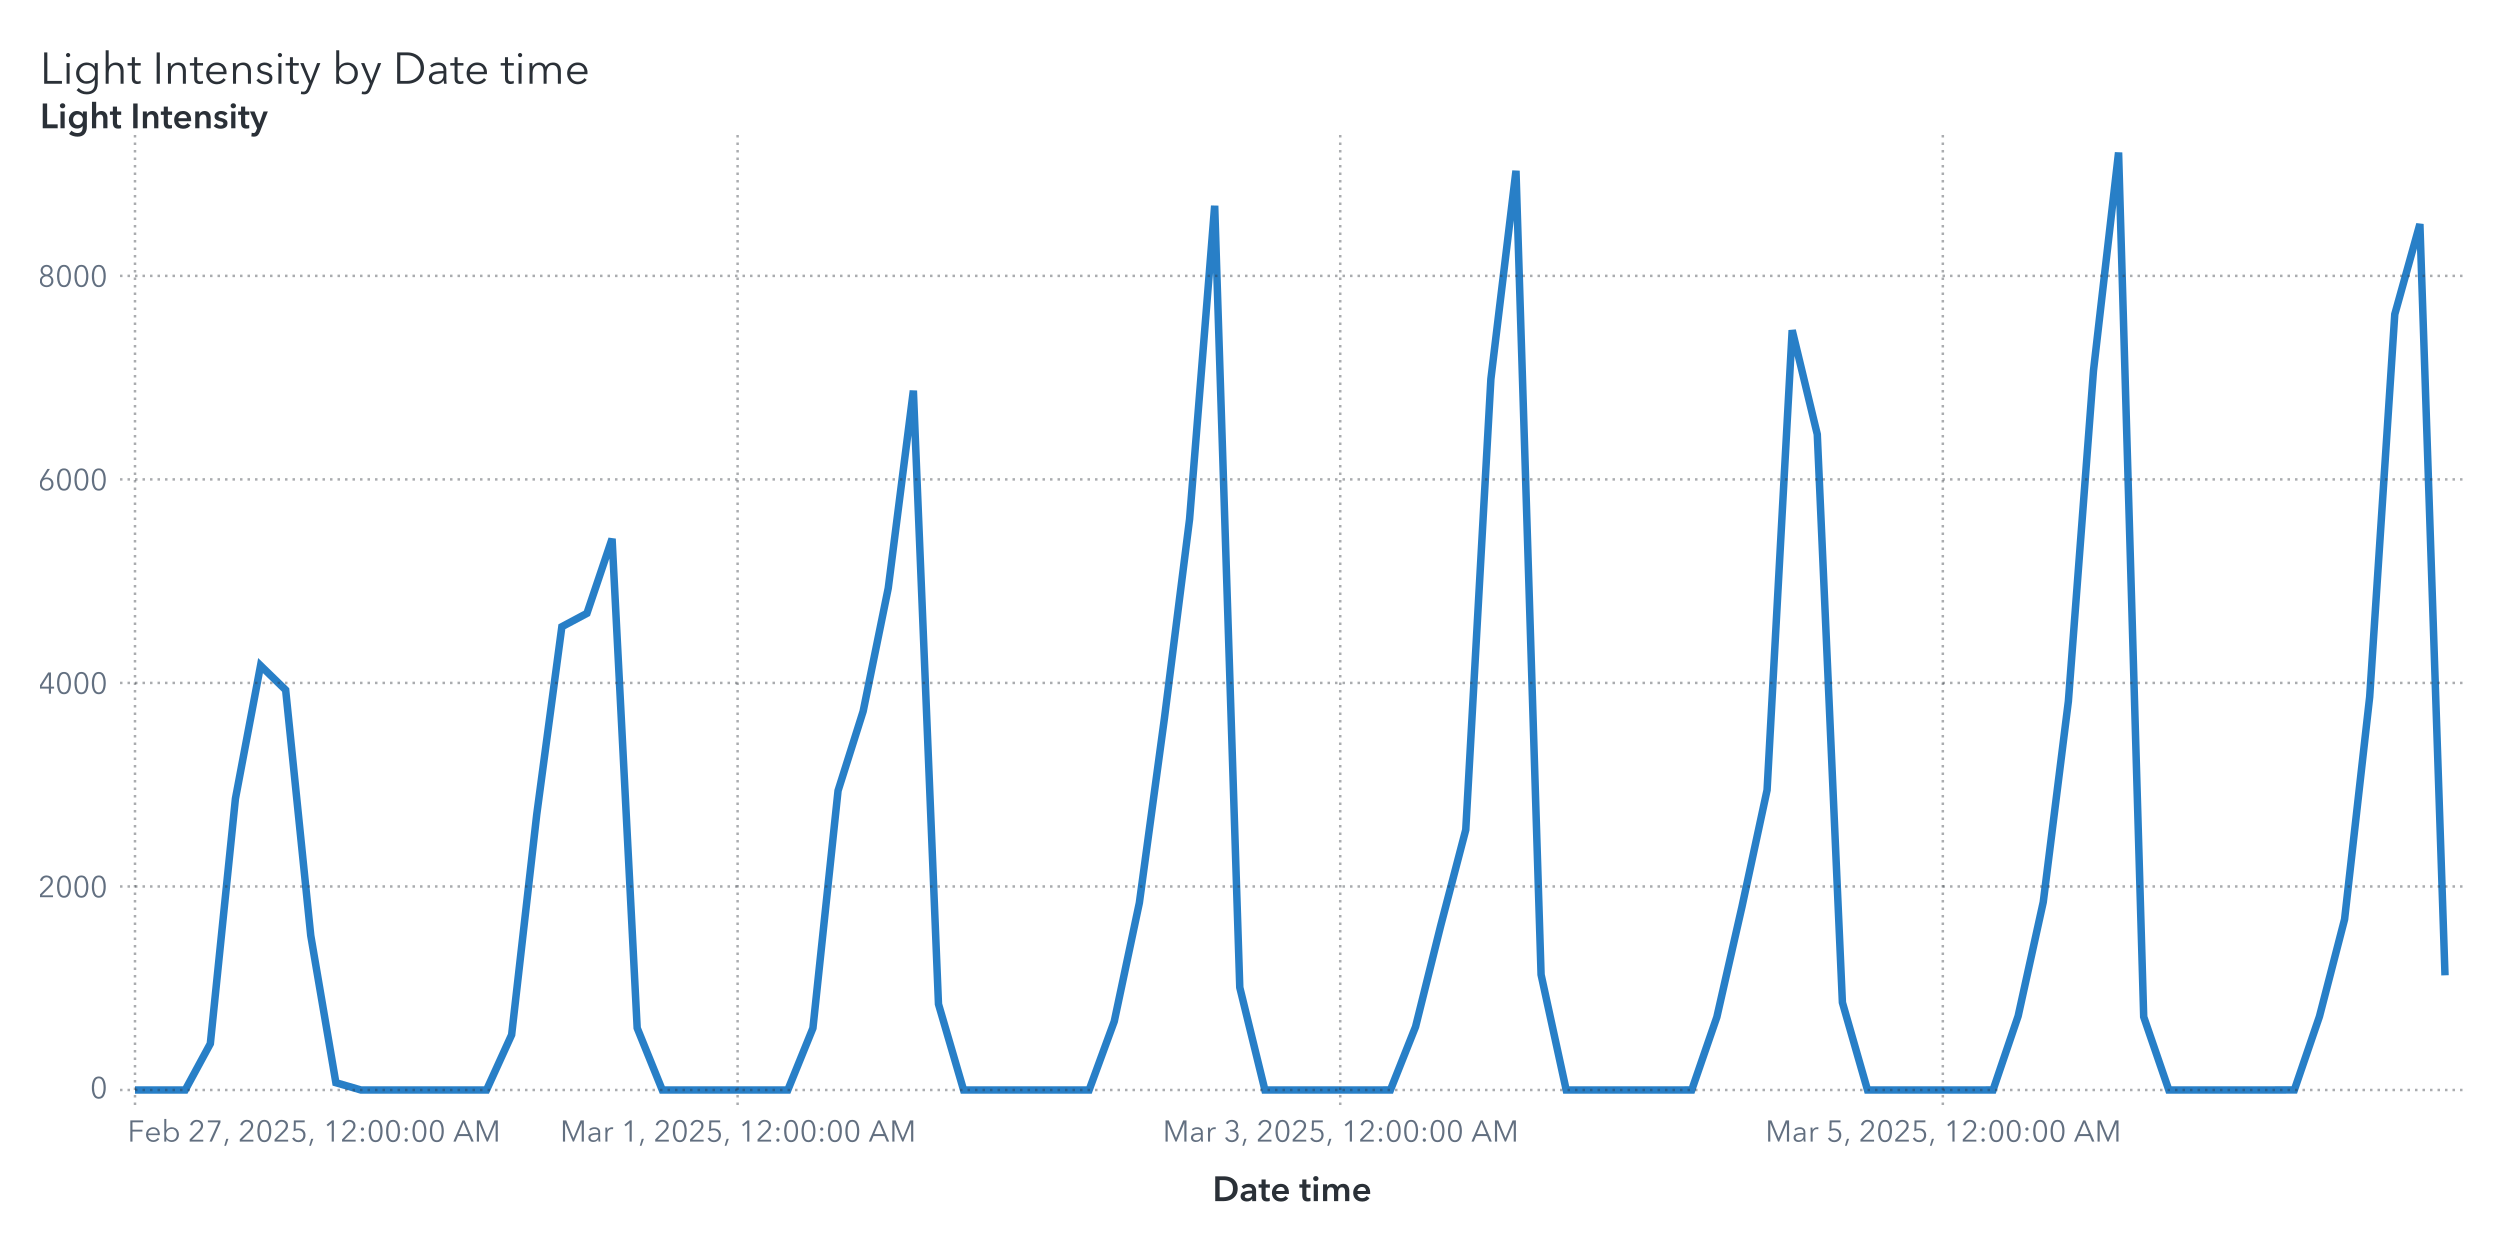
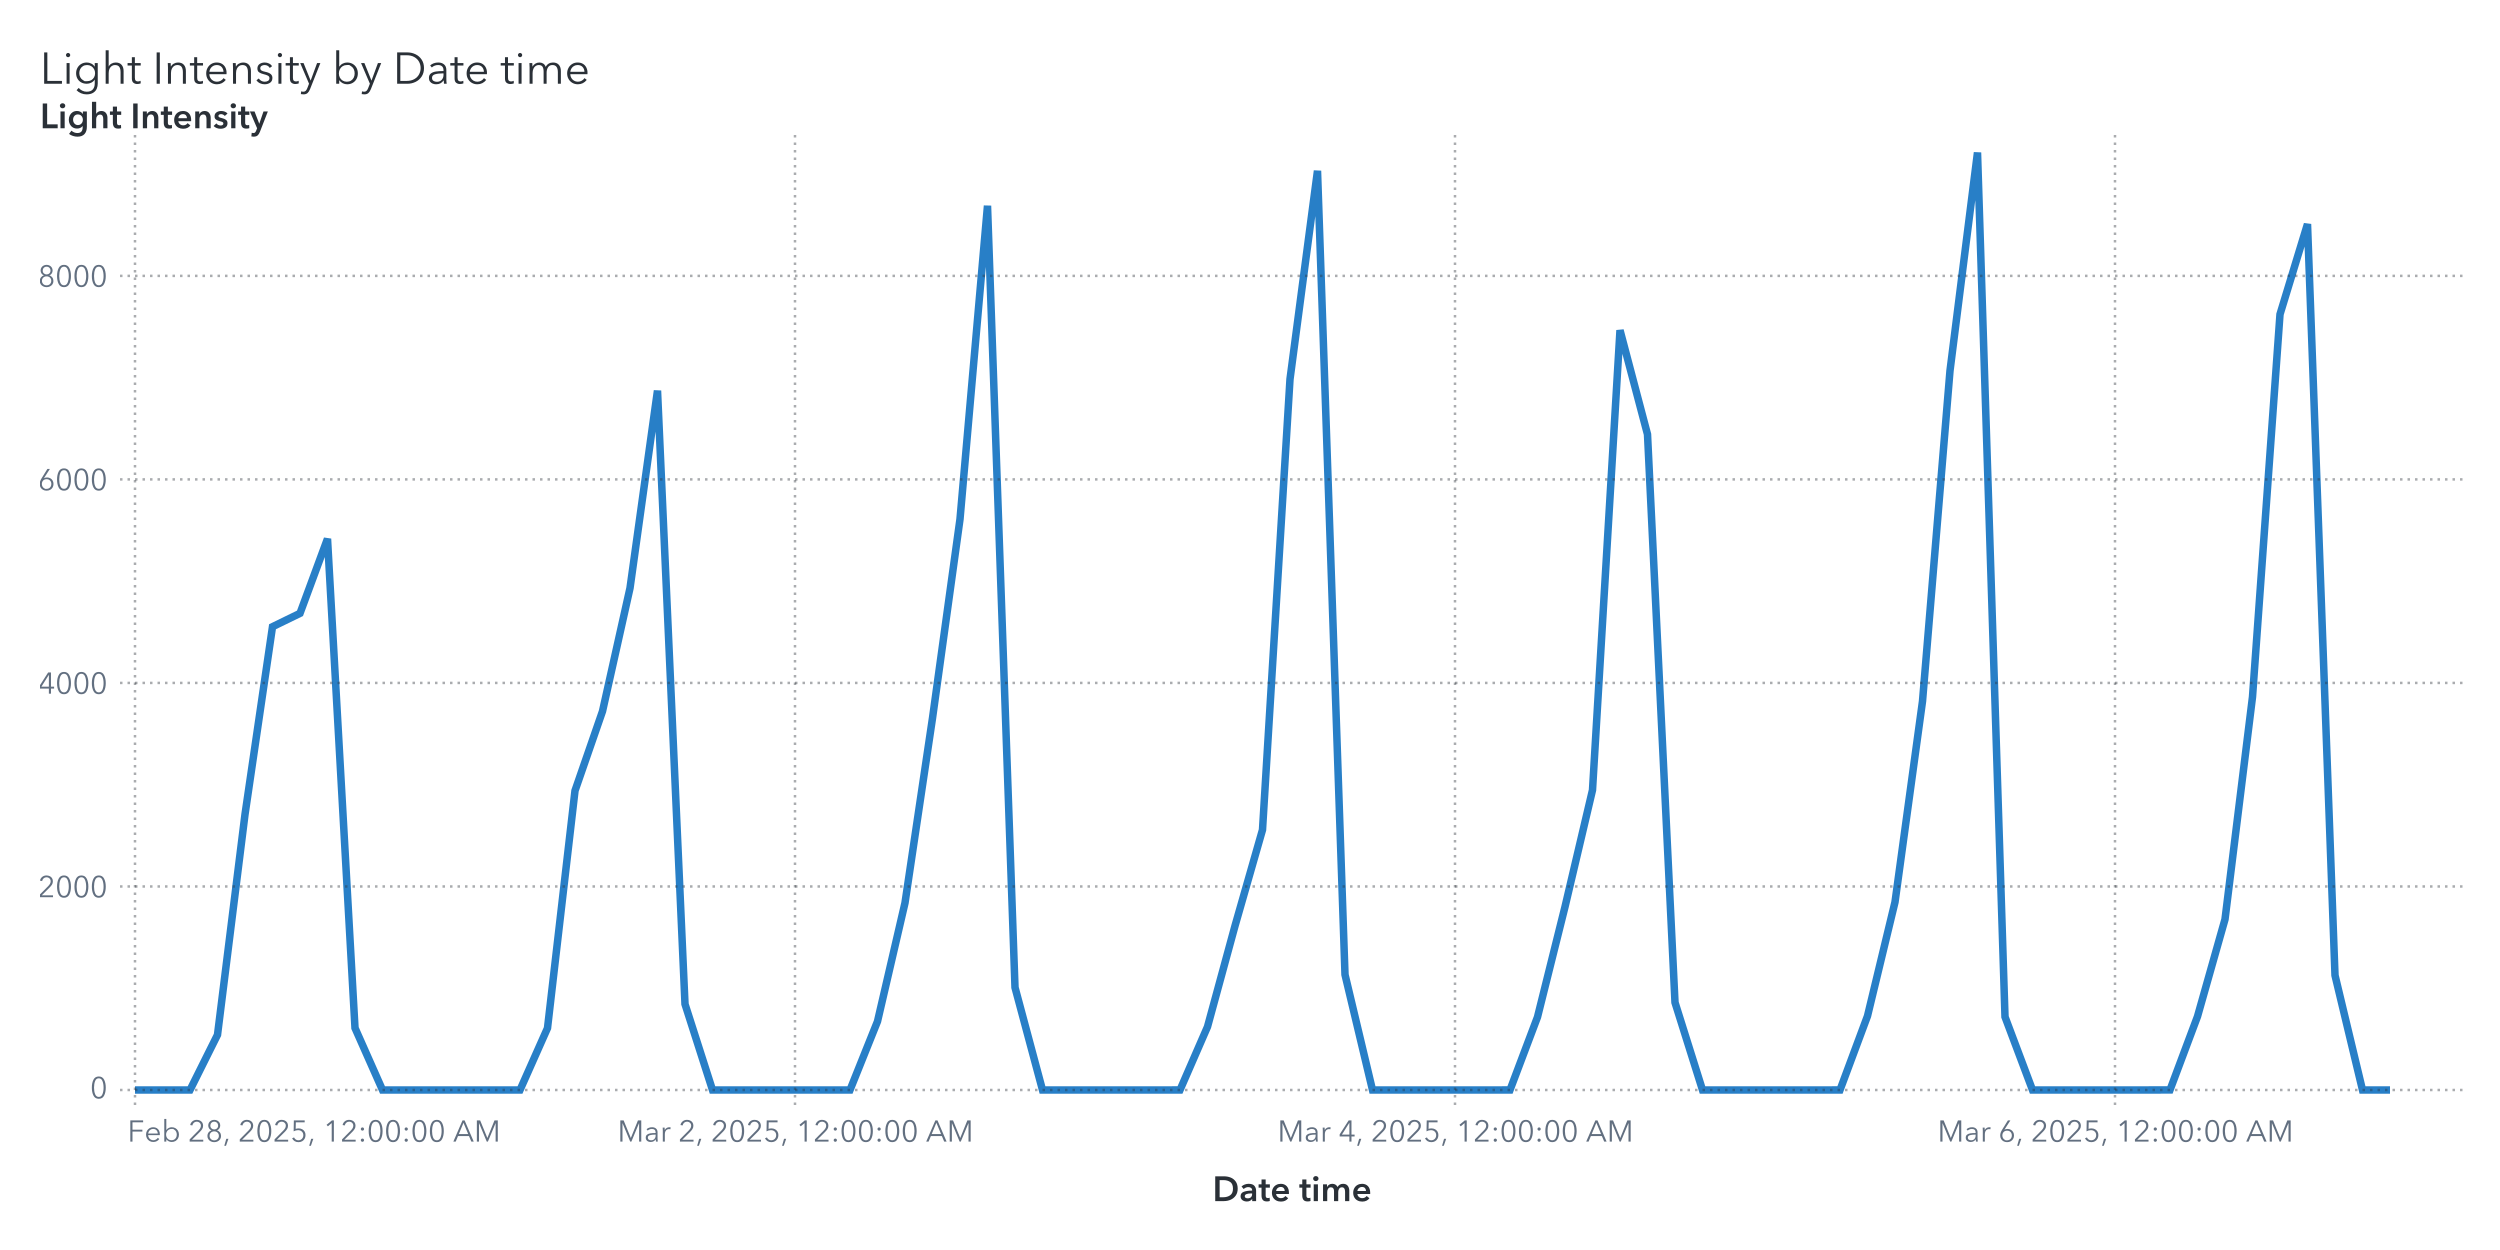
<svg xmlns="http://www.w3.org/2000/svg" xmlns:xlink="http://www.w3.org/1999/xlink" version="1.1" width="1000" height="500" viewBox="0 0 1000 500">
  <rect x="0" y="0" width="1000" height="500" fill="#ffffff">
</rect>
  <g>
    <rect x="0" y="0" rx="5" ry="5" width="1000.0" height="500.0" fill="#ffffff" opacity="0">
</rect>
    <rect x="0" y="0" rx="5" ry="5" width="1000.0" height="500.0" fill="#ffffff" opacity="0">
</rect>
    <rect x="0" y="0" rx="5" ry="5" width="1000.0" height="500.0" fill="#ffffff" opacity="0">
</rect>
    <rect x="0" y="0" rx="5" ry="5" width="1000.0" height="500.0" fill="#ffffff" opacity="0">
</rect>
    <g transform=" translate(16.0 -462.0)">
      <g transform="">
        <g fill="#2a3037" stroke="#2a3037" transform="translate(0 495.5) scale(0.0177 -0.0177)">
          <defs>
            <path id="g76/TT0" d="M166.0 64.0 L496.0 64.0 L496.0 0 L94.0 0 L94.0 708.0 L166.0 708.0 L166.0 64.0Z">
</path>
          </defs>
          <use x="0" y="0" xlink:href="#g76/TT0" />
          <defs>
            <path id="g105/TT0" d="M125.0 600.0Q 106.0,600.0  91.5,614.0 T 77.0,648.0 Q 77.0,668.0  91.5,682.0 T 125.0,696.0 Q 144.0,696.0  158.5,682.0 T 173.0,648.0 Q 173.0,628.0  158.5,614.0 T 125.0,600.0 Z M159.0 0 L91.0 0 L91.0 468.0 L159.0 468.0 L159.0 0Z">
</path>
          </defs>
          <use x="510.0" y="0" xlink:href="#g105/TT0" />
          <defs>
            <path id="g103/TT0" d="M294.0 -180.0Q 389.0,-180.0  433.0,-129.0 T 477.0,4.0  L477.0 92.0 L475.0 92.0Q 449.0,50.0  399.5,25.0 T 298.0,0 Q 226.0,0  171.0,30.5 T 86.0,115.5 T 56.0,238.0 Q 56.0,305.0  86.5,360.0 T 172.0,447.5 T 298.0,480.0 Q 351.0,480.0  399.5,455.5 T 475.0,387.0  L477.0 387.0 L477.0 468.0 L545.0 468.0 L545.0 4.0Q 545.0,-56.0  523.0,-110.5 T 444.0,-202.5 T 291.0,-240.0 Q 227.0,-240.0  167.5,-215.0 T 66.0,-146.0  L115.0 -94.0Q 144.0,-131.0  193.0,-155.5 T 294.0,-180.0 Z M305.0 58.0Q 357.0,58.0  398.0,81.0 T 462.0,145.5 T 485.0,240.0 Q 485.0,289.0  461.5,331.0 T 397.0,398.0 T 305.0,423.0 Q 250.0,423.0  210.0,398.0 T 149.0,331.5 T 128.0,240.0 Q 128.0,190.0  149.0,148.5 T 210.0,82.5 T 250.0,58.0 Z">
</path>
          </defs>
          <use x="760.0" y="0" xlink:href="#g103/TT0" />
          <defs>
            <path id="g104/TT0" d="M319.0 480.0Q 406.0,480.0  451.5,428.0 T 497.0,287.0  L497.0 0 L429.0 0 L429.0 259.0Q 429.0,338.0  400.5,380.5 T 302.0,423.0 Q 264.0,423.0  232.0,402.5 T 180.0,341.0 T 160.0,240.0  L160.0 0 L92.0 0 L92.0 756.0 L160.0 756.0 L160.0 391.0 L162.0 391.0Q 180.0,431.0  224.5,455.5 T 319.0,480.0 Z">
</path>
          </defs>
          <use x="1392.0" y="0" xlink:href="#g104/TT0" />
          <defs>
            <path id="g116/TT0" d="M169.0 411.0 L169.0 138.0Q 169.0,89.0  187.0,70.5 T 239.0,52.0 Q 268.0,52.0  298.0,67.0  L301.0 8.0Q 264.0,-6.0  221.0,-6.0 Q 173.0,-6.0  137.0,22.0 T 101.0,119.0  L101.0 411.0 L4.0 411.0 L4.0 468.0 L101.0 468.0 L101.0 600.0 L169.0 600.0 L169.0 468.0 L301.0 468.0 L301.0 411.0 L169.0 411.0Z">
</path>
          </defs>
          <use x="1975.0" y="0" xlink:href="#g116/TT0" />
          <defs>
            <path id="g73/TT0" d="M166.0 0 L94.0 0 L94.0 708.0 L166.0 708.0 L166.0 0Z">
</path>
          </defs>
          <use x="2542.0" y="0" xlink:href="#g73/TT0" />
          <defs>
            <path id="g110/TT0" d="M155.0 388.0 L157.0 388.0Q 176.0,428.0  221.5,454.0 T 317.0,480.0 Q 404.0,480.0  449.5,428.0 T 495.0,287.0  L495.0 0 L427.0 0 L427.0 259.0Q 427.0,338.0  398.5,380.5 T 300.0,423.0 Q 262.0,423.0  230.0,402.5 T 178.0,341.0 T 158.0,240.0  L158.0 0 L90.0 0 L90.0 365.0Q 90.0,425.0  86.0,468.0  L151.0 468.0Q 155.0,418.0  155.0,388.0 Z">
</path>
          </defs>
          <use x="2802.0" y="0" xlink:href="#g110/TT0" />
          <use x="3383.0" y="0" xlink:href="#g116/TT0" />
          <defs>
            <path id="g101/TT0" d="M515.0 216.0 L127.0 216.0Q 128.0,169.0  150.5,130.5 T 212.0,69.0 T 298.0,46.0 Q 347.0,46.0  387.0,69.5 T 448.0,127.0  L499.0 87.0Q 421.0,-12.0  298.0,-12.0 Q 229.0,-12.0  174.0,20.0 T 87.5,108.0 T 56.0,234.0 Q 56.0,303.0  87.0,359.5 T 172.0,448.0 T 292.0,480.0 Q 363.0,480.0  413.5,449.5 T 490.0,366.0 T 516.0,248.0 Q 516.0,228.0  515.0,216.0 Z M292.0 423.0Q 248.0,423.0  211.5,402.0 T 153.0,345.5 T 128.0,270.0  L447.0 270.0Q 444.0,338.0  403.5,380.5 T 292.0,423.0 Z">
</path>
          </defs>
          <use x="3700.0" y="0" xlink:href="#g101/TT0" />
          <use x="4272.0" y="0" xlink:href="#g110/TT0" />
          <defs>
            <path id="g115/TT0" d="M224.0 423.0Q 183.0,423.0  154.0,404.5 T 125.0,350.0 Q 125.0,318.0  151.0,300.0 T 237.0,270.0 Q 320.0,253.0  359.5,220.0 T 399.0,133.0 Q 399.0,59.0  347.5,23.5 T 223.0,-12.0 Q 167.0,-12.0  118.0,11.0 T 38.0,79.0  L92.0 119.0Q 111.0,87.0  146.5,66.5 T 222.0,46.0 Q 270.0,46.0  301.0,65.5 T 332.0,128.0 Q 332.0,163.0  299.5,182.0 T 194.0,218.0 Q 136.0,232.0  98.0,258.5 T 60.0,344.0 Q 60.0,411.0  108.5,445.5 T 227.0,480.0 Q 277.0,480.0  323.0,457.5 T 391.0,396.0  L339.0 357.0Q 324.0,387.0  293.0,405.0 T 224.0,423.0 Z">
</path>
          </defs>
          <use x="4853.0" y="0" xlink:href="#g115/TT0" />
          <use x="5297.0" y="0" xlink:href="#g105/TT0" />
          <use x="5547.0" y="0" xlink:href="#g116/TT0" />
          <defs>
            <path id="g121/TT0" d="M253.0 73.0 L398.0 468.0 L472.0 468.0 L239.0 -121.0Q 216.0,-180.0  182.5,-210.0 T 92.0,-240.0 Q 61.0,-240.0  31.0,-234.0  L38.0 -172.0Q 62.0,-180.0  88.0,-180.0 Q 121.0,-180.0  141.5,-159.5 T 178.0,-97.0  L216.0 1.0 L16.0 468.0 L92.0 468.0 L251.0 73.0 L253.0 73.0Z">
</path>
          </defs>
          <use x="5864.0" y="0" xlink:href="#g121/TT0" />
          <defs>
            <path id="g98/TT0" d="M160.0 0 L92.0 0 L92.0 756.0 L160.0 756.0 L160.0 387.0 L162.0 387.0Q 191.0,431.0  239.0,455.5 T 339.0,480.0 Q 410.0,480.0  465.5,447.5 T 551.0,359.0 T 581.0,234.0 Q 581.0,165.0  551.0,109.0 T 465.5,20.5 T 339.0,-12.0 Q 287.0,-12.0  239.0,12.0 T 162.0,79.0  L160.0 79.0 L160.0 0Z M332.0 423.0Q 280.0,423.0  239.0,398.0 T 175.0,330.0 T 152.0,234.0 Q 152.0,181.0  175.0,138.0 T 239.0,70.5 T 332.0,46.0 Q 387.0,46.0  427.0,71.0 T 488.0,138.5 T 509.0,234.0 Q 509.0,287.0  488.0,330.0 T 427.0,398.0 T 387.0,423.0 Z">
</path>
          </defs>
          <use x="6602.0" y="0" xlink:href="#g98/TT0" />
          <use x="7239.0" y="0" xlink:href="#g121/TT0" />
          <defs>
            <path id="g68/TT0" d="M329.0 708.0Q 421.0,708.0  507.0,667.5 T 647.0,546.5 T 701.0,354.0 Q 701.0,242.0  647.0,161.5 T 507.0,40.5 T 329.0,0  L94.0 0 L94.0 708.0 L329.0 708.0Z M309.0 64.0Q 411.0,64.0  482.5,105.0 T 589.5,212.0 T 625.0,354.0 Q 625.0,430.0  589.5,496.0 T 482.5,603.0 T 309.0,644.0  L166.0 644.0 L166.0 64.0 L309.0 64.0Z">
</path>
          </defs>
          <use x="7977.0" y="0" xlink:href="#g68/TT0" />
          <defs>
            <path id="g97/TT0" d="M260.0 423.0Q 220.0,423.0  183.0,408.0 T 121.0,368.0  L83.0 413.0Q 113.0,443.0  161.0,461.5 T 267.0,480.0 Q 347.0,480.0  398.0,436.0 T 449.0,310.0  L449.0 105.0Q 449.0,42.0  457.0,0  L396.0 0Q 389.0,40.0  389.0,76.0  L387.0 76.0Q 355.0,30.0  314.5,9.0 T 217.0,-12.0 Q 178.0,-12.0  141.0,2.5 T 79.5,49.0 T 55.0,130.0 Q 55.0,198.0  99.0,232.0 T 212.5,276.5 T 385.0,287.0  L385.0 302.0Q 385.0,362.0  353.0,392.5 T 260.0,423.0 Z M125.0 133.0Q 125.0,87.0  157.0,65.5 T 235.0,44.0 Q 304.0,44.0  344.5,89.0 T 385.0,199.0  L385.0 234.0 L365.0 234.0Q 259.0,234.0  192.0,213.5 T 125.0,133.0 Z">
</path>
          </defs>
          <use x="8734.0" y="0" xlink:href="#g97/TT0" />
          <use x="9268.0" y="0" xlink:href="#g116/TT0" />
          <use x="9585.0" y="0" xlink:href="#g101/TT0" />
          <use x="10407.0" y="0" xlink:href="#g116/TT0" />
          <use x="10724.0" y="0" xlink:href="#g105/TT0" />
          <defs>
            <path id="g109/TT0" d="M311.0 480.0Q 356.0,480.0  395.0,458.0 T 455.0,381.0 Q 479.0,429.0  521.0,454.5 T 619.0,480.0 Q 706.0,480.0  751.5,428.0 T 797.0,287.0  L797.0 0 L729.0 0 L729.0 259.0Q 729.0,423.0  608.0,423.0 Q 540.0,423.0  507.5,372.5 T 475.0,249.0  L475.0 0 L407.0 0 L407.0 273.0Q 407.0,347.0  382.5,385.0 T 294.0,423.0 Q 260.0,423.0  228.5,402.5 T 177.5,340.5 T 158.0,240.0  L158.0 0 L90.0 0 L90.0 365.0Q 90.0,425.0  86.0,468.0  L151.0 468.0Q 155.0,418.0  155.0,388.0  L157.0 388.0Q 178.0,429.0  219.5,454.5 T 311.0,480.0 Z">
</path>
          </defs>
          <use x="10974.0" y="0" xlink:href="#g109/TT0" />
          <use x="11857.0" y="0" xlink:href="#g101/TT0" />
        </g>
        <text x="0" y="495.5" font-size="13.3pt" font-family="Avenir Next for SAS" fill="#2a3037" opacity="0">
Light Intensity by Date time</text>
      </g>
    </g>
    <g transform=" translate(16.0 -16.0)">
      <defs>
        <clipPath id="ClipPath0">
          <rect x="32" y="68" width="939" height="390">
</rect>
        </clipPath>
      </defs>
      <g clip-path="url(#ClipPath0)">
        <defs>
          <clipPath id="ClipPath1">
            <rect x="32" y="70" width="937" height="388">
</rect>
          </clipPath>
        </defs>
        <g clip-path="url(#ClipPath1)">
-           <polyline id="Polyline_6" points="38.0,452.0  48.04,452.0  58.09,452.0  68.13,433.48  78.17,335.48  88.22,282.23  98.26,291.99  108.3,390.21  118.35,449.08  128.39,452.0  138.43,452.0  148.48,452.0  158.52,452.0  168.57,452.0  178.61,452.0  188.65,429.93  198.7,341.76  208.74,266.69  218.78,261.33  228.83,231.51  238.87,427.2  248.91,452.0  258.96,452.0  269.0,452.0  279.04,452.0  289.09,452.0  299.13,452.0  309.17,427.25  319.22,332.28  329.26,300.51  339.3,251.25  349.35,172.25  359.39,417.64  369.43,452.0  379.48,452.0  389.52,452.0  399.57,452.0  409.61,452.0  419.65,452.0  429.7,424.56  439.74,377.15  449.78,303.24  459.83,223.66  469.87,98.29  479.91,410.98  489.96,452.0  500.0,452.0  510.04,452.0  520.09,452.0  530.13,452.0  540.17,451.99  550.22,426.71  560.26,386.35  570.3,347.93  580.35,167.66  590.39,84.31  600.43,405.85  610.48,452.0  620.52,452.0  630.57,452.0  640.61,452.0  650.65,452.0  660.7,451.99  670.74,422.82  680.78,378.72  690.83,332.03  700.87,148.09  710.91,189.73  720.96,416.99  731.0,452.0  741.04,452.0  751.09,452.0  761.13,452.0  771.17,452.0  781.22,451.99  791.26,422.41  801.3,376.83  811.35,296.52  821.39,164.28  831.43,77.0  841.48,422.74  851.52,452.0  861.57,452.0  871.61,452.0  881.65,452.0  891.7,452.0  901.74,451.97  911.78,422.59  921.83,383.73  931.87,294.76  941.91,141.72  951.96,105.62  962.0,406.13 " fill="none" stroke="#287fc7" stroke-width="3.0">
+           <polyline id="Polyline_6" points="38.0,452.0  49.0,452.0  60.0,452.0  71.0,429.93  82.0,341.76  93.0,266.69  104.0,261.33  115.0,231.51  126.0,427.2  137.0,452.0  148.0,452.0  159.0,452.0  170.0,452.0  181.0,452.0  192.0,452.0  203.0,427.25  214.0,332.28  225.0,300.51  236.0,251.25  247.0,172.25  258.0,417.64  269.0,452.0  280.0,452.0  291.0,452.0  302.0,452.0  313.0,452.0  324.0,452.0  335.0,424.56  346.0,377.15  357.0,303.24  368.0,223.66  379.0,98.29  390.0,410.98  401.0,452.0  412.0,452.0  423.0,452.0  434.0,452.0  445.0,452.0  456.0,451.99  467.0,426.71  478.0,386.35  489.0,347.93  500.0,167.66  511.0,84.31  522.0,405.85  533.0,452.0  544.0,452.0  555.0,452.0  566.0,452.0  577.0,452.0  588.0,451.99  599.0,422.82  610.0,378.72  621.0,332.03  632.0,148.09  643.0,189.73  654.0,416.99  665.0,452.0  676.0,452.0  687.0,452.0  698.0,452.0  709.0,452.0  720.0,451.99  731.0,422.41  742.0,376.83  753.0,296.52  764.0,164.28  775.0,77.0  786.0,422.74  797.0,452.0  808.0,452.0  819.0,452.0  830.0,452.0  841.0,452.0  852.0,451.97  863.0,422.59  874.0,383.73  885.0,294.76  896.0,141.72  907.0,105.62  918.0,406.13  929.0,452.0  940.0,452.0 " fill="none" stroke="#287fc7" stroke-width="3.0">
</polyline>
        </g>
        <path d="M32.0 452.0L969.0 452.0" stroke="#2a3037" stroke-dasharray="1,2" fill="none" opacity="0.4">
</path>
        <path d="M32.0 370.59L969.0 370.59" stroke="#2a3037" stroke-dasharray="1,2" fill="none" opacity="0.4">
</path>
        <path d="M32.0 289.17L969.0 289.17" stroke="#2a3037" stroke-dasharray="1,2" fill="none" opacity="0.4">
</path>
        <path d="M32.0 207.76L969.0 207.76" stroke="#2a3037" stroke-dasharray="1,2" fill="none" opacity="0.4">
</path>
        <path d="M32.0 126.35L969.0 126.35" stroke="#2a3037" stroke-dasharray="1,2" fill="none" opacity="0.4">
</path>
        <path d="M38.0 458.0L38.0 70.0" stroke="#2a3037" stroke-dasharray="1,2" fill="none" opacity="0.4">
</path>
-         <path d="M279.04 458.0L279.04 70.0" stroke="#2a3037" stroke-dasharray="1,2" fill="none" opacity="0.4">
- </path>
-         <path d="M520.09 458.0L520.09 70.0" stroke="#2a3037" stroke-dasharray="1,2" fill="none" opacity="0.4">
- </path>
-         <path d="M761.13 458.0L761.13 70.0" stroke="#2a3037" stroke-dasharray="1,2" fill="none" opacity="0.4">
+         <path d="M302.0 458.0L302.0 70.0" stroke="#2a3037" stroke-dasharray="1,2" fill="none" opacity="0.4">
+ </path>
+         <path d="M566.0 458.0L566.0 70.0" stroke="#2a3037" stroke-dasharray="1,2" fill="none" opacity="0.4">
+ </path>
+         <path d="M830.0 458.0L830.0 70.0" stroke="#2a3037" stroke-dasharray="1,2" fill="none" opacity="0.4">
</path>
      </g>
      <defs>
        <clipPath id="ClipPath2">
          <rect x="0" y="71" width="32" height="387">
</rect>
        </clipPath>
      </defs>
      <g clip-path="url(#ClipPath2)">
        <g fill="#626f80" stroke="#626f80" transform="translate(20.04 455.3) scale(0.012 -0.012)">
          <defs>
            <path id="g48/TT0" d="M522.0 353.0Q 522.0,195.0  467.0,88.5 T 290.0,-18.0 Q 167.0,-18.0  112.5,88.5 T 58.0,353.0 Q 58.0,512.0  112.5,619.0 T 290.0,726.0 Q 412.0,726.0  467.0,618.5 T 522.0,353.0 Z M131.0 353.0Q 131.0,226.0  167.5,135.0 T 290.0,44.0 Q 375.0,44.0  412.0,135.5 T 449.0,353.0 Q 449.0,480.0  412.0,572.5 T 290.0,665.0 Q 204.0,665.0  167.5,573.0 T 131.0,353.0 Z">
</path>
          </defs>
          <use x="0" y="0" xlink:href="#g48/TT0" />
        </g>
-         <text id="Text_101" x="27.0" y="455.3" font-size="9.0pt" font-family="Avenir Next for SAS" fill="#626f80" text-anchor="end" opacity="0">
+         <text id="Text_91" x="27.0" y="455.3" font-size="9.0pt" font-family="Avenir Next for SAS" fill="#626f80" text-anchor="end" opacity="0">
0</text>
        <g fill="#626f80" stroke="#626f80" transform="translate(-0.84 374.89) scale(0.012 -0.012)">
          <defs>
            <path id="g50/TT0" d="M51.0 0 L51.0 75.0 L341.0 368.0Q 380.0,408.0  403.0,447.0 T 426.0,530.0 Q 426.0,590.0  385.5,627.5 T 286.0,665.0 Q 230.0,665.0  191.0,630.0 T 140.0,539.0  L69.0 553.0Q 84.0,629.0  144.0,677.5 T 286.0,726.0 Q 344.0,726.0  392.5,703.5 T 470.0,637.0 T 499.0,531.0 Q 499.0,469.0  470.0,421.5 T 384.0,317.0  L129.0 64.0 L504.0 64.0 L504.0 0 L51.0 0Z">
</path>
          </defs>
          <use x="0" y="0" xlink:href="#g50/TT0" />
          <use x="580.0" y="0" xlink:href="#g48/TT0" />
          <use x="1160.0" y="0" xlink:href="#g48/TT0" />
          <use x="1740.0" y="0" xlink:href="#g48/TT0" />
        </g>
-         <text id="Text_102" x="27.0" y="374.89" font-size="9.0pt" font-family="Avenir Next for SAS" fill="#626f80" text-anchor="end" opacity="0">
+         <text id="Text_92" x="27.0" y="374.89" font-size="9.0pt" font-family="Avenir Next for SAS" fill="#626f80" text-anchor="end" opacity="0">
2000</text>
        <g fill="#626f80" stroke="#626f80" transform="translate(-0.84 293.48) scale(0.012 -0.012)">
          <defs>
            <path id="g52/TT0" d="M436.0 234.0 L540.0 234.0 L540.0 171.0 L436.0 171.0 L436.0 0 L366.0 0 L366.0 171.0 L42.0 171.0 L42.0 241.0 L342.0 708.0 L436.0 708.0 L436.0 234.0Z M366.0 627.0 L364.0 627.0 L117.0 234.0 L366.0 234.0 L366.0 627.0Z">
</path>
          </defs>
          <use x="0" y="0" xlink:href="#g52/TT0" />
          <use x="580.0" y="0" xlink:href="#g48/TT0" />
          <use x="1160.0" y="0" xlink:href="#g48/TT0" />
          <use x="1740.0" y="0" xlink:href="#g48/TT0" />
        </g>
-         <text id="Text_103" x="27.0" y="293.48" font-size="9.0pt" font-family="Avenir Next for SAS" fill="#626f80" text-anchor="end" opacity="0">
+         <text id="Text_93" x="27.0" y="293.48" font-size="9.0pt" font-family="Avenir Next for SAS" fill="#626f80" text-anchor="end" opacity="0">
4000</text>
        <g fill="#626f80" stroke="#626f80" transform="translate(-0.84 212.06) scale(0.012 -0.012)">
          <defs>
            <path id="g54/TT0" d="M203.0 397.0Q 218.0,409.0  247.0,416.0 T 304.0,423.0 Q 365.0,423.0  414.5,395.5 T 492.0,318.0 T 520.0,205.0 Q 520.0,140.0  490.5,89.5 T 408.5,10.5 T 290.0,-18.0 Q 224.0,-18.0  171.5,10.5 T 89.5,89.5 T 60.0,205.0 Q 60.0,255.0  77.0,301.5 T 124.0,397.0  L317.0 708.0 L400.0 708.0 L201.0 399.0 L203.0 397.0Z M290.0 43.0Q 336.0,43.0  372.0,64.0 T 428.0,122.0 T 448.0,205.0 Q 448.0,275.0  405.0,320.0 T 290.0,365.0 Q 218.0,365.0  175.0,320.0 T 132.0,205.0 Q 132.0,159.0  152.0,122.0 T 208.0,64.0 T 244.0,43.0 Z">
</path>
          </defs>
          <use x="0" y="0" xlink:href="#g54/TT0" />
          <use x="580.0" y="0" xlink:href="#g48/TT0" />
          <use x="1160.0" y="0" xlink:href="#g48/TT0" />
          <use x="1740.0" y="0" xlink:href="#g48/TT0" />
        </g>
-         <text id="Text_104" x="27.0" y="212.06" font-size="9.0pt" font-family="Avenir Next for SAS" fill="#626f80" text-anchor="end" opacity="0">
+         <text id="Text_94" x="27.0" y="212.06" font-size="9.0pt" font-family="Avenir Next for SAS" fill="#626f80" text-anchor="end" opacity="0">
6000</text>
        <g fill="#626f80" stroke="#626f80" transform="translate(-0.84 130.65) scale(0.012 -0.012)">
          <defs>
            <path id="g56/TT0" d="M517.0 186.0Q 517.0,126.0  486.0,79.5 T 403.0,7.5 T 290.0,-18.0 Q 229.0,-18.0  177.0,7.5 T 94.0,79.5 T 63.0,186.0 Q 63.0,256.0  100.5,306.5 T 197.0,375.0  L197.0 377.0Q 150.0,393.0  120.0,437.5 T 90.0,537.0 Q 90.0,593.0  117.0,636.0 T 190.0,702.5 T 290.0,726.0 Q 344.0,726.0  390.0,702.5 T 463.0,636.0 T 490.0,537.0 Q 490.0,482.0  460.0,437.5 T 383.0,377.0  L383.0 375.0Q 442.0,358.0  479.5,307.0 T 517.0,186.0 Z M290.0 406.0Q 345.0,406.0  382.5,442.0 T 420.0,533.0 Q 420.0,590.0  383.0,627.5 T 290.0,665.0 Q 234.0,665.0  197.0,627.5 T 160.0,533.0 Q 160.0,478.0  197.5,442.0 T 290.0,406.0 Z M290.0 43.0Q 359.0,43.0  402.0,86.0 T 445.0,194.0 Q 445.0,258.0  402.0,300.0 T 290.0,342.0 Q 221.0,342.0  178.0,300.0 T 135.0,194.0 Q 135.0,129.0  178.0,86.0 T 290.0,43.0 Z">
</path>
          </defs>
          <use x="0" y="0" xlink:href="#g56/TT0" />
          <use x="580.0" y="0" xlink:href="#g48/TT0" />
          <use x="1160.0" y="0" xlink:href="#g48/TT0" />
          <use x="1740.0" y="0" xlink:href="#g48/TT0" />
        </g>
-         <text id="Text_105" x="27.0" y="130.65" font-size="9.0pt" font-family="Avenir Next for SAS" fill="#626f80" text-anchor="end" opacity="0">
+         <text id="Text_95" x="27.0" y="130.65" font-size="9.0pt" font-family="Avenir Next for SAS" fill="#626f80" text-anchor="end" opacity="0">
8000</text>
      </g>
      <g fill="#2a3037" stroke="#2a3037" transform="translate(0 67.31) scale(0.014 -0.014)">
        <defs>
          <path id="g76/TT1" d="M78.0 708.0 L204.0 708.0 L204.0 112.0 L505.0 112.0 L505.0 0 L78.0 0 L78.0 708.0Z">
</path>
        </defs>
        <use x="0" y="0" xlink:href="#g76/TT1" />
        <defs>
          <path id="g105/TT1" d="M133.0 715.0Q 166.0,715.0  188.5,694.5 T 211.0,643.0 Q 211.0,612.0  188.5,591.5 T 133.0,571.0 Q 101.0,571.0  79.0,592.5 T 57.0,643.0 Q 57.0,672.0  79.0,693.5 T 133.0,715.0 Z M74.0 480.0 L194.0 480.0 L194.0 0 L74.0 0 L74.0 480.0Z">
</path>
        </defs>
        <use x="511.0" y="0" xlink:href="#g105/TT1" />
        <defs>
          <path id="g103/TT1" d="M560.0 43.0Q 560.0,-91.0  492.5,-165.5 T 289.0,-240.0 Q 228.0,-240.0  162.0,-219.0 T 51.0,-161.0  L120.0 -68.0Q 154.0,-101.0  198.5,-118.5 T 288.0,-136.0 Q 370.0,-136.0  405.0,-92.5 T 440.0,29.0  L440.0 64.0 L438.0 64.0Q 412.0,29.0  371.5,10.5 T 281.0,-8.0 Q 211.0,-8.0  157.0,25.5 T 73.5,116.5 T 44.0,242.0 Q 44.0,312.0  73.0,369.5 T 155.0,460.5 T 279.0,494.0 Q 331.0,494.0  375.0,472.0 T 444.0,408.0  L446.0 408.0 L446.0 480.0 L560.0 480.0 L560.0 43.0Z M166.0 243.0Q 166.0,204.0  182.5,169.0 T 230.5,112.5 T 303.0,91.0 Q 346.0,91.0  378.5,112.0 T 428.5,168.0 T 446.0,243.0 Q 446.0,285.0  428.5,320.0 T 378.5,375.5 T 304.0,396.0 Q 241.0,396.0  203.5,352.5 T 166.0,243.0 Z">
</path>
        </defs>
        <use x="779.0" y="0" xlink:href="#g103/TT1" />
        <defs>
          <path id="g104/TT1" d="M516.0 300.0 L516.0 0 L396.0 0 L396.0 264.0Q 396.0,391.0  307.0,391.0 Q 253.0,391.0  223.5,352.5 T 194.0,262.0  L194.0 0 L74.0 0 L74.0 756.0 L194.0 756.0 L194.0 413.0 L196.0 413.0Q 212.0,446.0  250.5,470.0 T 339.0,494.0 Q 427.0,494.0  471.5,437.5 T 516.0,300.0 Z">
</path>
        </defs>
        <use x="1411.0" y="0" xlink:href="#g104/TT1" />
        <defs>
          <path id="g116/TT1" d="M3.0 480.0 L87.0 480.0 L87.0 619.0 L205.0 619.0 L205.0 480.0 L325.0 480.0 L325.0 384.0 L205.0 384.0 L205.0 161.0Q 205.0,125.0  218.0,106.0 T 268.0,87.0 Q 299.0,87.0  319.0,97.0  L323.0 3.0Q 289.0,-10.0  243.0,-10.0 Q 155.0,-10.0  121.0,35.5 T 87.0,160.0  L87.0 384.0 L3.0 384.0 L3.0 480.0Z">
</path>
        </defs>
        <use x="1995.0" y="0" xlink:href="#g116/TT1" />
        <defs>
          <path id="g73/TT1" d="M78.0 708.0 L204.0 708.0 L204.0 0 L78.0 0 L78.0 708.0Z">
</path>
        </defs>
        <use x="2585.0" y="0" xlink:href="#g73/TT1" />
        <defs>
          <path id="g110/TT1" d="M186.0 480.0 L186.0 403.0 L188.0 403.0Q 205.0,441.0  245.5,467.5 T 337.0,494.0 Q 425.0,494.0  469.5,437.5 T 514.0,300.0  L514.0 0 L394.0 0 L394.0 266.0Q 394.0,394.0  304.0,394.0 Q 250.0,394.0  221.0,355.5 T 192.0,264.0  L192.0 0 L72.0 0 L72.0 480.0 L186.0 480.0Z">
</path>
        </defs>
        <use x="2867.0" y="0" xlink:href="#g110/TT1" />
        <use x="3449.0" y="0" xlink:href="#g116/TT1" />
        <defs>
          <path id="g101/TT1" d="M529.0 202.0 L164.0 202.0Q 168.0,152.0  208.0,118.0 T 301.0,84.0 Q 384.0,84.0  428.0,146.0  L508.0 82.0Q 437.0,-14.0  302.0,-14.0 Q 228.0,-14.0  169.5,16.5 T 77.5,104.0 T 44.0,237.0 Q 44.0,313.0  77.0,371.5 T 168.0,462.0 T 298.0,494.0 Q 402.0,494.0  466.0,427.0 T 530.0,234.0 Q 530.0,213.0  529.0,202.0 Z M297.0 404.0Q 244.0,404.0  206.0,371.0 T 164.0,288.0  L410.0 288.0Q 410.0,338.0  381.0,371.0 T 297.0,404.0 Z">
</path>
        </defs>
        <use x="3789.0" y="0" xlink:href="#g101/TT1" />
        <use x="4363.0" y="0" xlink:href="#g110/TT1" />
        <defs>
          <path id="g115/TT1" d="M230.0 404.0Q 198.0,404.0  175.5,391.0 T 153.0,352.0 Q 153.0,327.0  176.0,315.0 T 257.0,289.0 Q 325.0,273.0  368.5,241.0 T 412.0,146.0 Q 412.0,64.0  355.5,25.0 T 212.0,-14.0 Q 155.0,-14.0  102.0,7.0 T 15.0,65.0  L94.0 139.0Q 114.0,112.0  146.5,95.5 T 217.0,79.0 Q 248.0,79.0  271.0,93.0 T 294.0,136.0 Q 294.0,164.0  269.5,177.5 T 184.0,205.0 Q 119.0,221.0  80.5,250.5 T 42.0,341.0 Q 42.0,416.0  98.0,455.0 T 233.0,494.0 Q 287.0,494.0  336.0,475.0 T 413.0,421.0  L335.0 352.0Q 318.0,374.0  290.0,389.0 T 230.0,404.0 Z">
</path>
        </defs>
        <use x="4945.0" y="0" xlink:href="#g115/TT1" />
        <use x="5389.0" y="0" xlink:href="#g105/TT1" />
        <use x="5657.0" y="0" xlink:href="#g116/TT1" />
        <defs>
          <path id="g121/TT1" d="M133.0 480.0 L267.0 131.0 L269.0 131.0 L388.0 480.0 L513.0 480.0 L286.0 -103.0Q 258.0,-174.0  218.5,-207.0 T 104.0,-240.0 Q 71.0,-240.0  42.0,-233.0  L52.0 -129.0Q 74.0,-136.0  97.0,-136.0 Q 133.0,-136.0  149.0,-119.5 T 182.0,-61.0  L206.0 0 L0 480.0 L133.0 480.0Z">
</path>
        </defs>
        <use x="5997.0" y="0" xlink:href="#g121/TT1" />
      </g>
-       <text id="Text_106" x="0" y="67.31" font-size="10.5pt" font-family="Avenir Next for SAS" font-weight="bold" fill="#2a3037" text-anchor="start" opacity="0">
+       <text id="Text_96" x="0" y="67.31" font-size="10.5pt" font-family="Avenir Next for SAS" font-weight="bold" fill="#2a3037" text-anchor="start" opacity="0">
Light Intensity</text>
      <defs>
        <clipPath id="ClipPath3">
          <rect x="32" y="458" width="936" height="42">
</rect>
        </clipPath>
      </defs>
      <g clip-path="url(#ClipPath3)">
        <g fill="#626f80" stroke="#626f80" transform="translate(35.0 472.65) scale(0.012 -0.012)">
          <defs>
            <path id="g70/TT0" d="M166.0 0 L94.0 0 L94.0 708.0 L521.0 708.0 L521.0 644.0 L166.0 644.0 L166.0 398.0 L496.0 398.0 L496.0 335.0 L166.0 335.0 L166.0 0Z">
</path>
          </defs>
          <use x="0" y="0" xlink:href="#g70/TT0" />
          <use x="562.0" y="0" xlink:href="#g101/TT0" />
          <use x="1134.0" y="0" xlink:href="#g98/TT0" />
          <use x="2021.0" y="0" xlink:href="#g50/TT0" />
-           <defs>
-             <path id="g55/TT0" d="M498.0 642.0 L213.0 0 L132.0 0 L425.0 644.0 L78.0 644.0 L78.0 708.0 L498.0 708.0 L498.0 642.0Z">
- </path>
-           </defs>
-           <use x="2601.0" y="0" xlink:href="#g55/TT0" />
+           <use x="2601.0" y="0" xlink:href="#g56/TT0" />
          <defs>
            <path id="g44/TT0" d="M102.0 -140.0 L45.0 -140.0 L112.0 95.0 L183.0 95.0 L102.0 -140.0Z">
</path>
          </defs>
          <use x="3181.0" y="0" xlink:href="#g44/TT0" />
          <use x="3691.0" y="0" xlink:href="#g50/TT0" />
          <use x="4271.0" y="0" xlink:href="#g48/TT0" />
          <use x="4851.0" y="0" xlink:href="#g50/TT0" />
          <defs>
            <path id="g53/TT0" d="M180.0 644.0 L175.0 425.0Q 219.0,441.0  273.0,441.0 Q 339.0,441.0  391.5,413.0 T 473.5,334.5 T 503.0,219.0 Q 503.0,151.0  473.5,97.0 T 390.5,12.5 T 268.0,-18.0 Q 194.0,-18.0  140.0,16.0 T 56.0,111.0  L121.0 140.0Q 140.0,96.0  179.0,70.0 T 264.0,44.0 Q 311.0,44.0  349.0,66.0 T 408.5,126.5 T 430.0,212.0 Q 430.0,289.0  380.5,335.5 T 254.0,382.0 Q 180.0,382.0  107.0,343.0  L114.0 708.0 L475.0 708.0 L475.0 644.0 L180.0 644.0Z">
</path>
          </defs>
          <use x="5431.0" y="0" xlink:href="#g53/TT0" />
          <use x="6011.0" y="0" xlink:href="#g44/TT0" />
          <defs>
            <path id="g49/TT0" d="M358.0 0 L286.0 0 L286.0 619.0 L158.0 510.0 L114.0 560.0 L294.0 708.0 L358.0 708.0 L358.0 0Z">
</path>
          </defs>
          <use x="6521.0" y="0" xlink:href="#g49/TT0" />
          <use x="7101.0" y="0" xlink:href="#g50/TT0" />
          <defs>
            <path id="g58/TT0" d="M150.0 366.0Q 127.0,366.0  111.5,382.0 T 96.0,420.0 Q 96.0,442.0  111.5,458.0 T 150.0,474.0 Q 173.0,474.0  188.5,458.0 T 204.0,420.0 Q 204.0,398.0  188.5,382.0 T 150.0,366.0 Z M150.0 -6.0Q 127.0,-6.0  111.5,10.0 T 96.0,48.0 Q 96.0,70.0  111.5,86.0 T 150.0,102.0 Q 173.0,102.0  188.5,86.0 T 204.0,48.0 Q 204.0,26.0  188.5,10.0 T 150.0,-6.0 Z">
</path>
          </defs>
          <use x="7681.0" y="0" xlink:href="#g58/TT0" />
          <use x="7981.0" y="0" xlink:href="#g48/TT0" />
          <use x="8561.0" y="0" xlink:href="#g48/TT0" />
          <use x="9141.0" y="0" xlink:href="#g58/TT0" />
          <use x="9441.0" y="0" xlink:href="#g48/TT0" />
          <use x="10021.0" y="0" xlink:href="#g48/TT0" />
          <defs>
            <path id="g65/TT0" d="M89.0 0 L10.0 0 L316.0 708.0 L386.0 708.0 L690.0 0 L610.0 0 L532.0 186.0 L166.0 186.0 L89.0 0Z M193.0 252.0 L505.0 252.0 L349.0 628.0 L193.0 252.0Z">
</path>
          </defs>
          <use x="10851.0" y="0" xlink:href="#g65/TT0" />
          <defs>
            <path id="g77/TT0" d="M444.0 122.0 L445.0 122.0 L682.0 708.0 L792.0 708.0 L792.0 0 L720.0 0 L720.0 615.0 L718.0 615.0 L462.0 0 L424.0 0 L168.0 615.0 L166.0 615.0 L166.0 0 L94.0 0 L94.0 708.0 L204.0 708.0 L444.0 122.0Z">
</path>
          </defs>
          <use x="11551.0" y="0" xlink:href="#g77/TT0" />
        </g>
-         <text id="Text_108" x="109.0" y="472.65" font-size="9.0pt" font-family="Avenir Next for SAS" fill="#626f80" text-anchor="middle" opacity="0">
- Feb 27, 2025, 12:00:00 AM</text>
-         <g fill="#626f80" stroke="#626f80" transform="translate(208.04 472.65) scale(0.012 -0.012)">
+         <text id="Text_98" x="109.0" y="472.65" font-size="9.0pt" font-family="Avenir Next for SAS" fill="#626f80" text-anchor="middle" opacity="0">
+ Feb 28, 2025, 12:00:00 AM</text>
+         <g fill="#626f80" stroke="#626f80" transform="translate(231.0 472.65) scale(0.012 -0.012)">
          <use x="0" y="0" xlink:href="#g77/TT0" />
          <use x="886.0" y="0" xlink:href="#g97/TT0" />
          <defs>
            <path id="g114/TT0" d="M86.0 468.0 L151.0 468.0Q 155.0,418.0  155.0,388.0  L157.0 388.0Q 177.0,429.0  217.5,454.5 T 307.0,480.0 Q 334.0,480.0  352.0,475.0  L343.0 411.0Q 337.0,413.0  322.5,415.0 T 295.0,417.0 Q 236.0,417.0  197.0,372.5 T 158.0,240.0  L158.0 0 L90.0 0 L90.0 365.0Q 90.0,425.0  86.0,468.0 Z">
</path>
          </defs>
          <use x="1420.0" y="0" xlink:href="#g114/TT0" />
-           <use x="2030.0" y="0" xlink:href="#g49/TT0" />
+           <use x="2030.0" y="0" xlink:href="#g50/TT0" />
          <use x="2610.0" y="0" xlink:href="#g44/TT0" />
          <use x="3120.0" y="0" xlink:href="#g50/TT0" />
          <use x="3700.0" y="0" xlink:href="#g48/TT0" />
          <use x="4280.0" y="0" xlink:href="#g50/TT0" />
          <use x="4860.0" y="0" xlink:href="#g53/TT0" />
          <use x="5440.0" y="0" xlink:href="#g44/TT0" />
          <use x="5950.0" y="0" xlink:href="#g49/TT0" />
          <use x="6530.0" y="0" xlink:href="#g50/TT0" />
          <use x="7110.0" y="0" xlink:href="#g58/TT0" />
          <use x="7410.0" y="0" xlink:href="#g48/TT0" />
          <use x="7990.0" y="0" xlink:href="#g48/TT0" />
          <use x="8570.0" y="0" xlink:href="#g58/TT0" />
          <use x="8870.0" y="0" xlink:href="#g48/TT0" />
          <use x="9450.0" y="0" xlink:href="#g48/TT0" />
          <use x="10280.0" y="0" xlink:href="#g65/TT0" />
          <use x="10980.0" y="0" xlink:href="#g77/TT0" />
        </g>
-         <text id="Text_109" x="279.04" y="472.65" font-size="9.0pt" font-family="Avenir Next for SAS" fill="#626f80" text-anchor="middle" opacity="0">
- Mar 1, 2025, 12:00:00 AM</text>
-         <g fill="#626f80" stroke="#626f80" transform="translate(449.09 472.65) scale(0.012 -0.012)">
+         <text id="Text_99" x="302.0" y="472.65" font-size="9.0pt" font-family="Avenir Next for SAS" fill="#626f80" text-anchor="middle" opacity="0">
+ Mar 2, 2025, 12:00:00 AM</text>
+         <g fill="#626f80" stroke="#626f80" transform="translate(495.0 472.65) scale(0.012 -0.012)">
          <use x="0" y="0" xlink:href="#g77/TT0" />
          <use x="886.0" y="0" xlink:href="#g97/TT0" />
          <use x="1420.0" y="0" xlink:href="#g114/TT0" />
-           <defs>
-             <path id="g51/TT0" d="M245.0 402.0Q 319.0,402.0  364.5,433.5 T 410.0,532.0 Q 410.0,590.0  369.0,627.5 T 270.0,665.0 Q 226.0,665.0  191.0,643.5 T 135.0,582.0  L74.0 614.0Q 106.0,670.0  157.0,698.0 T 274.0,726.0 Q 331.0,726.0  378.0,703.5 T 453.0,638.0 T 481.0,536.0 Q 481.0,475.0  446.5,432.0 T 358.0,374.0  L358.0 372.0Q 421.0,359.0  461.0,312.0 T 501.0,196.0 Q 501.0,131.0  470.0,82.5 T 387.0,8.0 T 273.0,-18.0 Q 196.0,-18.0  137.5,19.5 T 49.0,127.0  L117.0 152.0Q 135.0,102.0  177.0,73.0 T 273.0,44.0 Q 314.0,44.0  350.0,62.5 T 407.5,115.5 T 429.0,196.0 Q 429.0,271.0  376.0,305.5 T 245.0,340.0  L214.0 340.0 L214.0 402.0 L245.0 402.0Z">
- </path>
-           </defs>
-           <use x="2030.0" y="0" xlink:href="#g51/TT0" />
+           <use x="2030.0" y="0" xlink:href="#g52/TT0" />
          <use x="2610.0" y="0" xlink:href="#g44/TT0" />
          <use x="3120.0" y="0" xlink:href="#g50/TT0" />
          <use x="3700.0" y="0" xlink:href="#g48/TT0" />
          <use x="4280.0" y="0" xlink:href="#g50/TT0" />
          <use x="4860.0" y="0" xlink:href="#g53/TT0" />
          <use x="5440.0" y="0" xlink:href="#g44/TT0" />
          <use x="5950.0" y="0" xlink:href="#g49/TT0" />
          <use x="6530.0" y="0" xlink:href="#g50/TT0" />
          <use x="7110.0" y="0" xlink:href="#g58/TT0" />
          <use x="7410.0" y="0" xlink:href="#g48/TT0" />
          <use x="7990.0" y="0" xlink:href="#g48/TT0" />
          <use x="8570.0" y="0" xlink:href="#g58/TT0" />
          <use x="8870.0" y="0" xlink:href="#g48/TT0" />
          <use x="9450.0" y="0" xlink:href="#g48/TT0" />
          <use x="10280.0" y="0" xlink:href="#g65/TT0" />
          <use x="10980.0" y="0" xlink:href="#g77/TT0" />
        </g>
-         <text id="Text_110" x="520.09" y="472.65" font-size="9.0pt" font-family="Avenir Next for SAS" fill="#626f80" text-anchor="middle" opacity="0">
- Mar 3, 2025, 12:00:00 AM</text>
-         <g fill="#626f80" stroke="#626f80" transform="translate(690.13 472.65) scale(0.012 -0.012)">
+         <text id="Text_100" x="566.0" y="472.65" font-size="9.0pt" font-family="Avenir Next for SAS" fill="#626f80" text-anchor="middle" opacity="0">
+ Mar 4, 2025, 12:00:00 AM</text>
+         <g fill="#626f80" stroke="#626f80" transform="translate(759.0 472.65) scale(0.012 -0.012)">
          <use x="0" y="0" xlink:href="#g77/TT0" />
          <use x="886.0" y="0" xlink:href="#g97/TT0" />
          <use x="1420.0" y="0" xlink:href="#g114/TT0" />
-           <use x="2030.0" y="0" xlink:href="#g53/TT0" />
+           <use x="2030.0" y="0" xlink:href="#g54/TT0" />
          <use x="2610.0" y="0" xlink:href="#g44/TT0" />
          <use x="3120.0" y="0" xlink:href="#g50/TT0" />
          <use x="3700.0" y="0" xlink:href="#g48/TT0" />
          <use x="4280.0" y="0" xlink:href="#g50/TT0" />
          <use x="4860.0" y="0" xlink:href="#g53/TT0" />
          <use x="5440.0" y="0" xlink:href="#g44/TT0" />
          <use x="5950.0" y="0" xlink:href="#g49/TT0" />
          <use x="6530.0" y="0" xlink:href="#g50/TT0" />
          <use x="7110.0" y="0" xlink:href="#g58/TT0" />
          <use x="7410.0" y="0" xlink:href="#g48/TT0" />
          <use x="7990.0" y="0" xlink:href="#g48/TT0" />
          <use x="8570.0" y="0" xlink:href="#g58/TT0" />
          <use x="8870.0" y="0" xlink:href="#g48/TT0" />
          <use x="9450.0" y="0" xlink:href="#g48/TT0" />
          <use x="10280.0" y="0" xlink:href="#g65/TT0" />
          <use x="10980.0" y="0" xlink:href="#g77/TT0" />
        </g>
-         <text id="Text_111" x="761.13" y="472.65" font-size="9.0pt" font-family="Avenir Next for SAS" fill="#626f80" text-anchor="middle" opacity="0">
- Mar 5, 2025, 12:00:00 AM</text>
+         <text id="Text_101" x="830.0" y="472.65" font-size="9.0pt" font-family="Avenir Next for SAS" fill="#626f80" text-anchor="middle" opacity="0">
+ Mar 6, 2025, 12:00:00 AM</text>
      </g>
      <g fill="#2a3037" stroke="#2a3037" transform="translate(469.0 496.44) scale(0.014 -0.014)">
        <defs>
          <path id="g68/TT1" d="M329.0 708.0Q 430.0,708.0  518.5,673.0 T 663.5,558.5 T 720.0,354.0 Q 720.0,237.0  663.0,157.0 T 516.5,38.5 T 329.0,0  L78.0 0 L78.0 708.0 L329.0 708.0Z M585.0 354.0Q 585.0,492.0  506.0,546.0 T 309.0,600.0  L204.0 600.0 L204.0 110.0 L309.0 110.0Q 424.0,110.0  504.5,166.5 T 585.0,354.0 Z">
</path>
        </defs>
        <use x="0" y="0" xlink:href="#g68/TT1" />
        <defs>
          <path id="g97/TT1" d="M367.0 61.0Q 349.0,29.0  308.5,8.5 T 218.0,-12.0 Q 175.0,-12.0  134.0,3.0 T 65.5,51.5 T 38.0,137.0 Q 38.0,233.0  131.0,266.5 T 368.0,300.0  L368.0 312.0Q 368.0,354.0  337.0,377.0 T 258.0,400.0 Q 221.0,400.0  186.0,384.5 T 127.0,345.0  L65.0 418.0Q 105.0,455.0  158.5,474.5 T 268.0,494.0 Q 385.0,494.0  433.5,436.0 T 482.0,292.0  L482.0 0 L370.0 0 L370.0 61.0 L367.0 61.0Z M341.0 219.0Q 158.0,219.0  158.0,139.0 Q 158.0,107.0  182.5,93.0 T 242.0,79.0 Q 303.0,79.0  335.5,111.5 T 368.0,202.0  L368.0 219.0 L341.0 219.0Z">
</path>
        </defs>
        <use x="764.0" y="0" xlink:href="#g97/TT1" />
        <use x="1314.0" y="0" xlink:href="#g116/TT1" />
        <use x="1654.0" y="0" xlink:href="#g101/TT1" />
        <use x="2478.0" y="0" xlink:href="#g116/TT1" />
        <use x="2818.0" y="0" xlink:href="#g105/TT1" />
        <defs>
          <path id="g109/TT1" d="M822.0 300.0 L822.0 0 L702.0 0 L702.0 266.0Q 702.0,394.0  612.0,394.0 Q 560.0,394.0  533.0,354.5 T 506.0,262.0  L506.0 0 L386.0 0 L386.0 290.0Q 386.0,337.0  363.5,365.5 T 297.0,394.0 Q 246.0,394.0  219.0,355.5 T 192.0,264.0  L192.0 0 L72.0 0 L72.0 480.0 L186.0 480.0 L186.0 403.0 L188.0 403.0Q 205.0,442.0  244.0,468.0 T 337.0,494.0 Q 390.0,494.0  428.0,470.0 T 487.0,403.0 Q 511.0,447.0  551.5,470.5 T 645.0,494.0 Q 733.0,494.0  777.5,437.5 T 822.0,300.0 Z">
</path>
        </defs>
        <use x="3086.0" y="0" xlink:href="#g109/TT1" />
        <use x="3976.0" y="0" xlink:href="#g101/TT1" />
      </g>
-       <text id="Text_112" x="500.0" y="496.44" font-size="10.5pt" font-family="Avenir Next for SAS" font-weight="bold" fill="#2a3037" text-anchor="middle" opacity="0">
+       <text id="Text_102" x="500.0" y="496.44" font-size="10.5pt" font-family="Avenir Next for SAS" font-weight="bold" fill="#2a3037" text-anchor="middle" opacity="0">
Date time</text>
    </g>
    <g transform=" translate(16.0 -16.0)">
</g>
    <g transform=" translate(16.0 -16.0)">
</g>
    <g transform=" translate(16.0 -16.0)">
</g>
  </g>
</svg>
